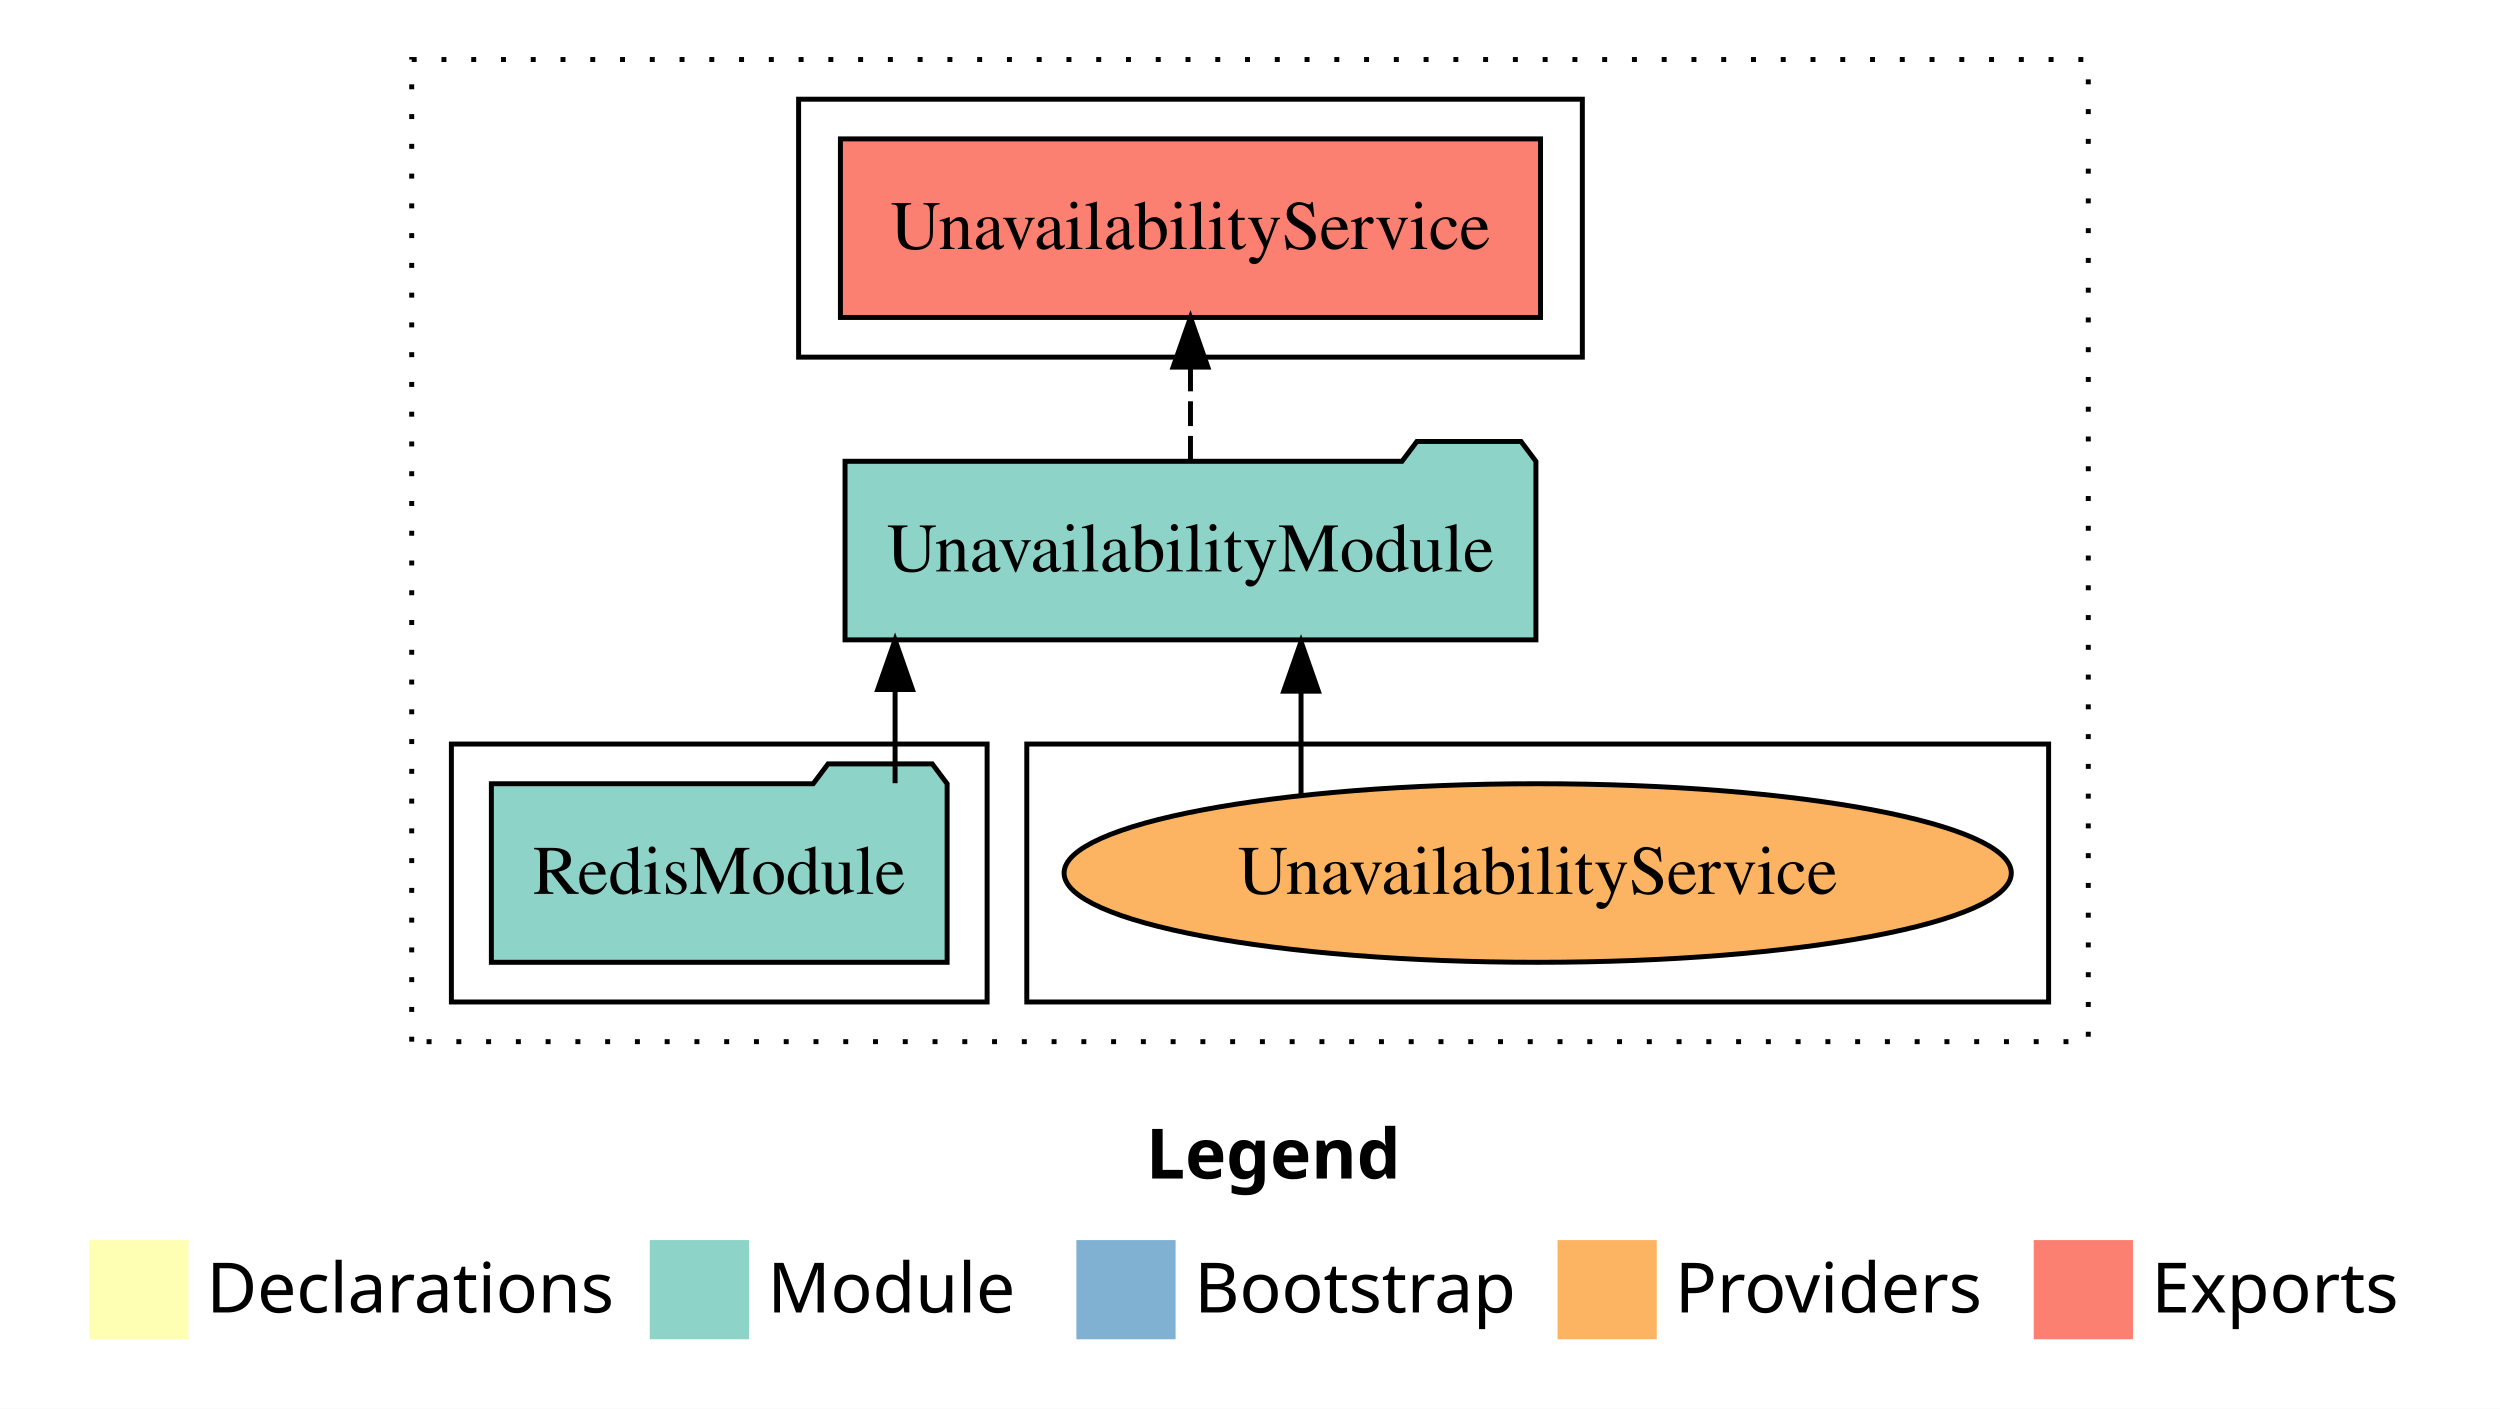
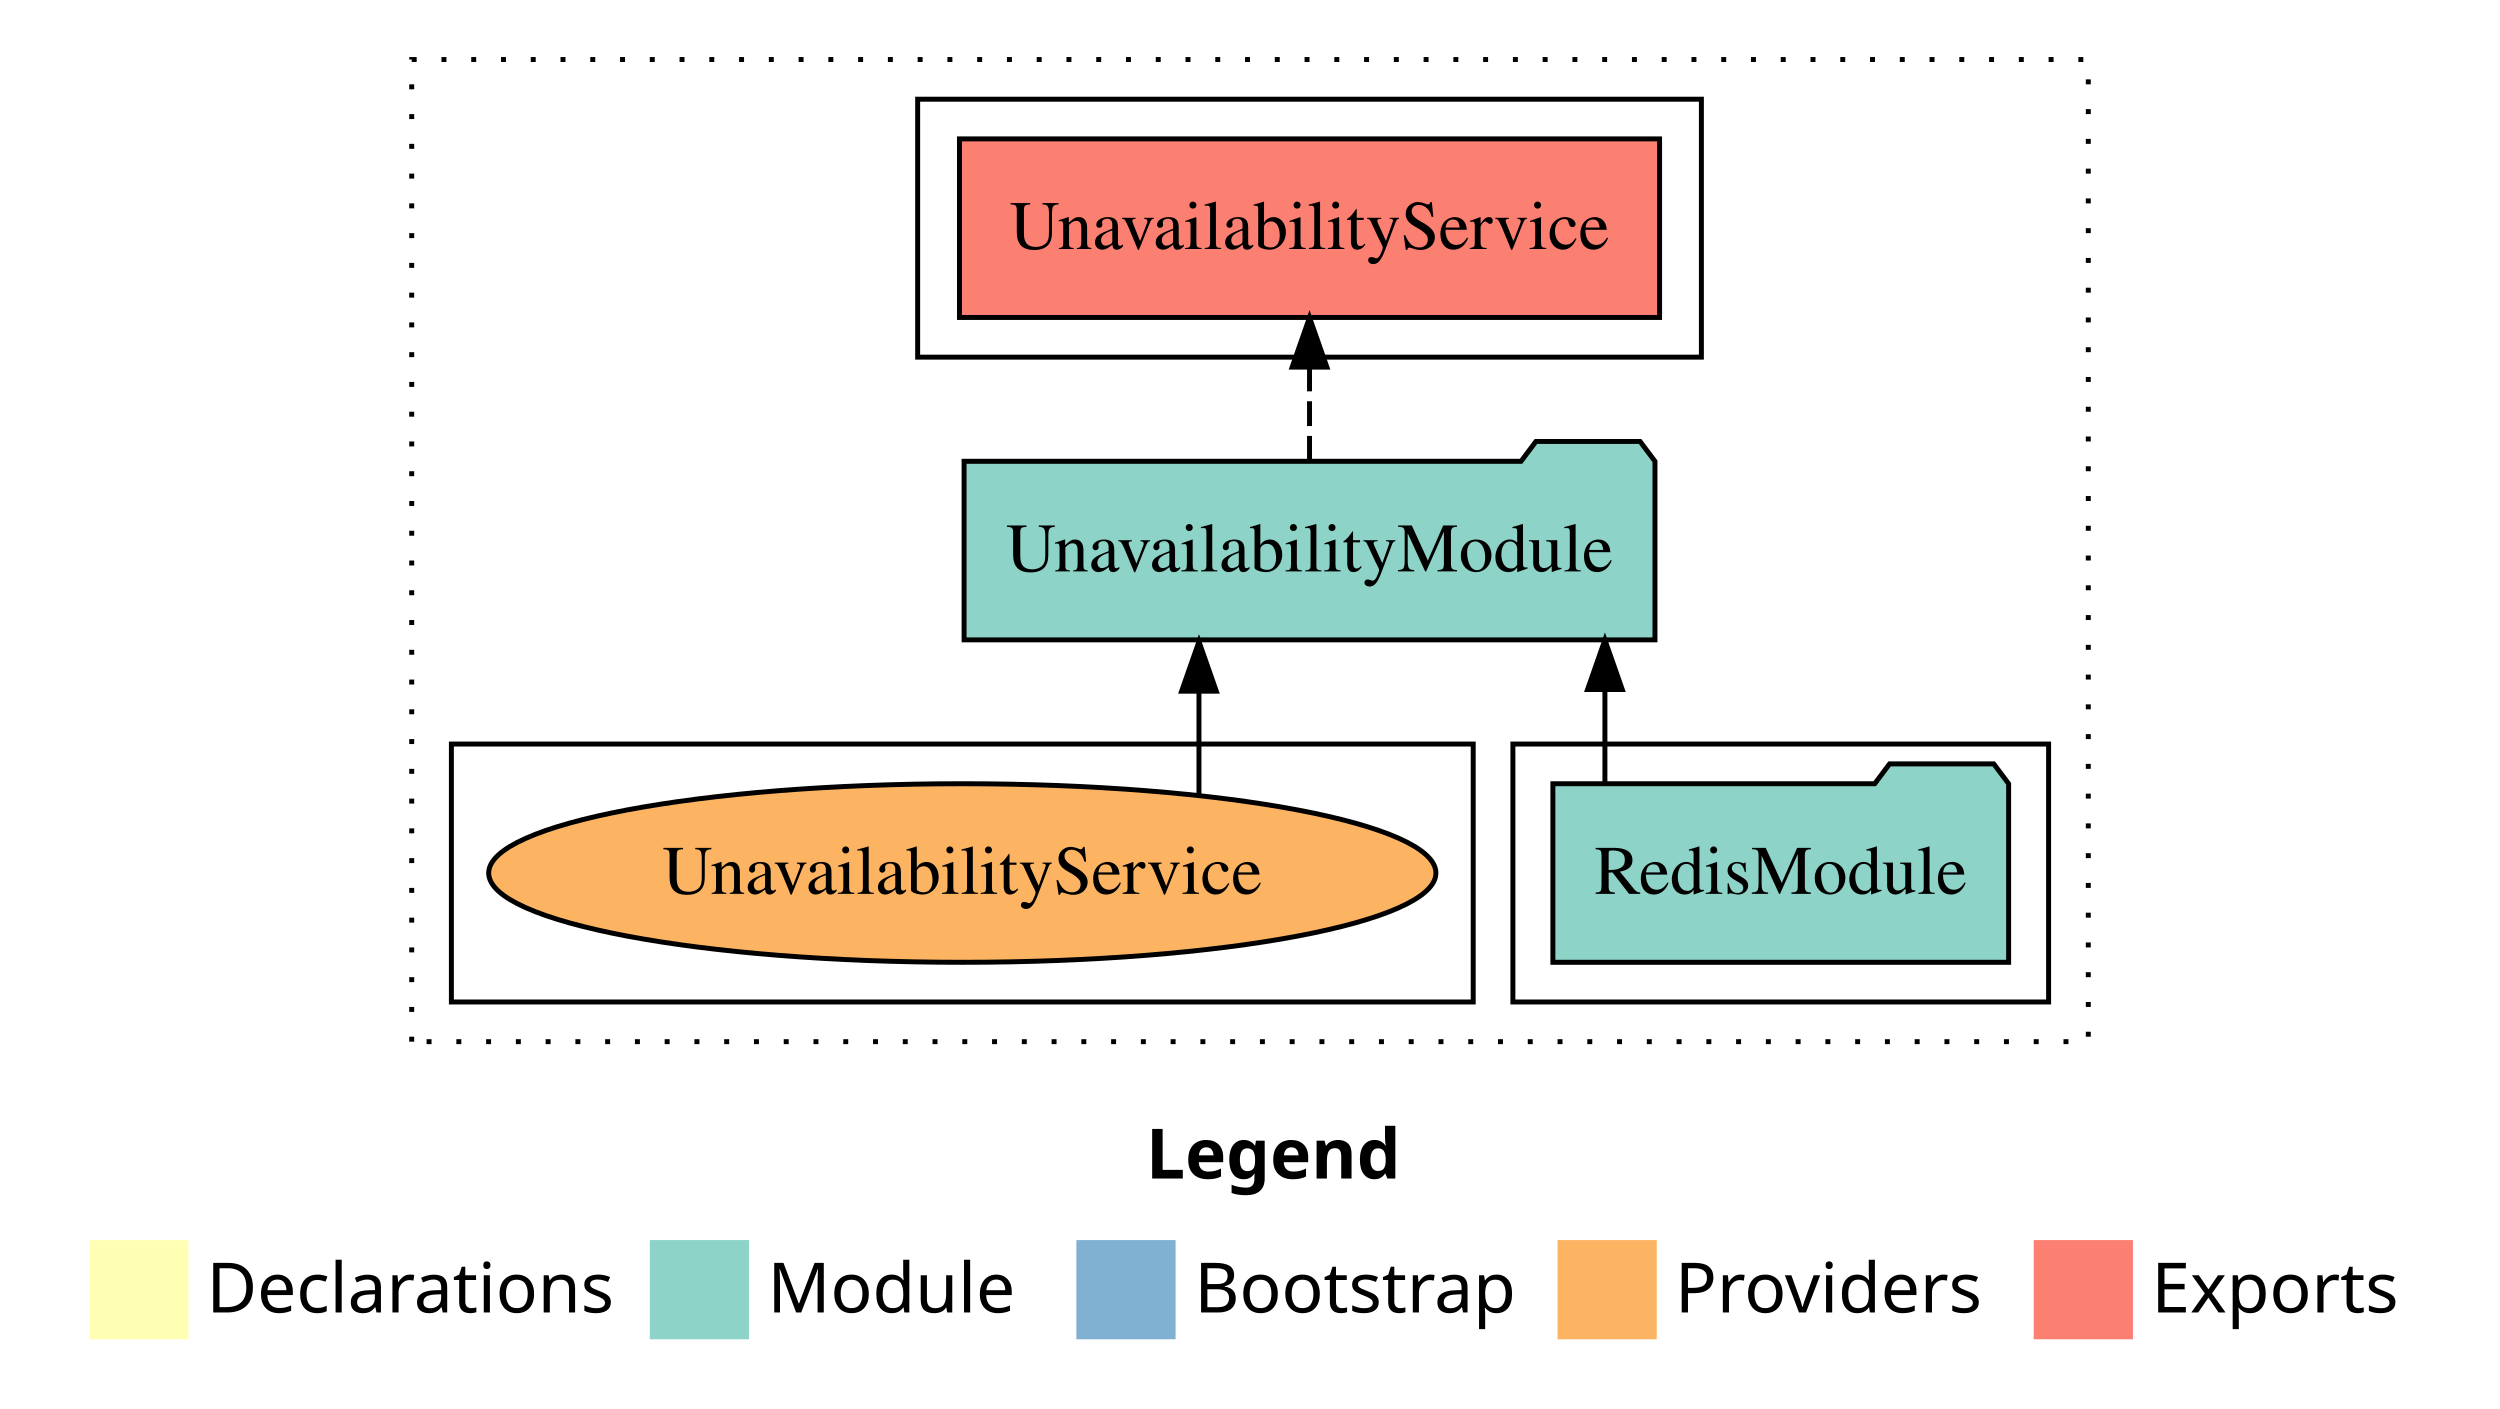
<svg xmlns="http://www.w3.org/2000/svg" width="504pt" height="284pt" viewBox="0.00 0.00 504.00 284.00">
  <g id="graph0" class="graph" transform="scale(1 1) rotate(0) translate(4 280)">
    <polygon fill="white" stroke="transparent" points="-4,4 -4,-280 500,-280 500,4 -4,4" />
    <text text-anchor="start" x="227.01" y="-42.4" font-family="sans-serif" font-weight="bold" font-size="14.00">Legend</text>
    <polygon fill="#ffffb3" stroke="transparent" points="14,-10 14,-30 34,-30 34,-10 14,-10" />
    <text text-anchor="start" x="37.63" y="-15.4" font-family="sans-serif" font-size="14.00">  Declarations</text>
    <polygon fill="#8dd3c7" stroke="transparent" points="127,-10 127,-30 147,-30 147,-10 127,-10" />
    <text text-anchor="start" x="150.73" y="-15.4" font-family="sans-serif" font-size="14.00">  Module</text>
    <polygon fill="#80b1d3" stroke="transparent" points="213,-10 213,-30 233,-30 233,-10 213,-10" />
    <text text-anchor="start" x="236.78" y="-15.4" font-family="sans-serif" font-size="14.00">  Bootstrap</text>
    <polygon fill="#fdb462" stroke="transparent" points="310,-10 310,-30 330,-30 330,-10 310,-10" />
    <text text-anchor="start" x="333.67" y="-15.4" font-family="sans-serif" font-size="14.00">  Providers</text>
    <polygon fill="#fb8072" stroke="transparent" points="406,-10 406,-30 426,-30 426,-10 406,-10" />
    <text text-anchor="start" x="429.73" y="-15.4" font-family="sans-serif" font-size="14.00">  Exports</text>
    <g id="clust1" class="cluster">
      <polygon fill="none" stroke="black" stroke-dasharray="1,5" points="79,-70 79,-268 417,-268 417,-70 79,-70" />
    </g>
-     <g id="clust6" class="cluster">
-       <polygon fill="none" stroke="black" points="203,-78 203,-130 409,-130 409,-78 203,-78" />
+     <g id="clust3" class="cluster">
+       <polygon fill="none" stroke="black" points="301,-78 301,-130 409,-130 409,-78 301,-78" />
    </g>
    <g id="clust4" class="cluster">
-       <polygon fill="none" stroke="black" points="157,-208 157,-260 315,-260 315,-208 157,-208" />
+       <polygon fill="none" stroke="black" points="181,-208 181,-260 339,-260 339,-208 181,-208" />
    </g>
-     <g id="clust3" class="cluster">
-       <polygon fill="none" stroke="black" points="87,-78 87,-130 195,-130 195,-78 87,-78" />
+     <g id="clust6" class="cluster">
+       <polygon fill="none" stroke="black" points="87,-78 87,-130 293,-130 293,-78 87,-78" />
    </g>
    <g id="node1" class="node">
-       <polygon fill="#8dd3c7" stroke="black" points="186.94,-122 183.94,-126 162.94,-126 159.94,-122 95.06,-122 95.06,-86 186.94,-86 186.94,-122" />
-       <text text-anchor="middle" x="141" y="-99.8" font-family="Times,serif" font-size="14.00">RedisModule</text>
+       <polygon fill="#8dd3c7" stroke="black" points="400.94,-122 397.94,-126 376.94,-126 373.94,-122 309.06,-122 309.06,-86 400.94,-86 400.94,-122" />
+       <text text-anchor="middle" x="355" y="-99.8" font-family="Times,serif" font-size="14.00">RedisModule</text>
    </g>
    <g id="node2" class="node">
-       <polygon fill="#8dd3c7" stroke="black" points="305.64,-187 302.64,-191 281.64,-191 278.64,-187 166.36,-187 166.36,-151 305.64,-151 305.64,-187" />
-       <text text-anchor="middle" x="236" y="-164.8" font-family="Times,serif" font-size="14.00">UnavailabilityModule</text>
+       <polygon fill="#8dd3c7" stroke="black" points="329.64,-187 326.64,-191 305.64,-191 302.64,-187 190.36,-187 190.36,-151 329.64,-151 329.64,-187" />
+       <text text-anchor="middle" x="260" y="-164.8" font-family="Times,serif" font-size="14.00">UnavailabilityModule</text>
    </g>
    <g id="edge1" class="edge">
-       <path fill="none" stroke="black" d="M176.45,-122.11C176.45,-122.11 176.45,-140.99 176.45,-140.99" />
-       <polygon fill="black" stroke="black" points="172.95,-140.99 176.45,-150.99 179.95,-140.99 172.95,-140.99" />
+       <path fill="none" stroke="black" d="M319.55,-122.11C319.55,-122.11 319.55,-140.99 319.55,-140.99" />
+       <polygon fill="black" stroke="black" points="316.05,-140.99 319.55,-150.99 323.05,-140.99 316.05,-140.99" />
    </g>
    <g id="node3" class="node">
-       <polygon fill="#fb8072" stroke="black" points="306.57,-252 165.43,-252 165.43,-216 306.57,-216 306.57,-252" />
-       <text text-anchor="middle" x="236" y="-229.8" font-family="Times,serif" font-size="14.00">UnavailabilityService </text>
+       <polygon fill="#fb8072" stroke="black" points="330.57,-252 189.43,-252 189.43,-216 330.57,-216 330.57,-252" />
+       <text text-anchor="middle" x="260" y="-229.8" font-family="Times,serif" font-size="14.00">UnavailabilityService </text>
    </g>
    <g id="edge2" class="edge">
-       <path fill="none" stroke="black" stroke-dasharray="5,2" d="M236,-187.11C236,-187.11 236,-205.99 236,-205.99" />
-       <polygon fill="black" stroke="black" points="232.5,-205.99 236,-215.99 239.5,-205.99 232.5,-205.99" />
+       <path fill="none" stroke="black" stroke-dasharray="5,2" d="M260,-187.11C260,-187.11 260,-205.99 260,-205.99" />
+       <polygon fill="black" stroke="black" points="256.5,-205.99 260,-215.99 263.5,-205.99 256.5,-205.99" />
    </g>
    <g id="node4" class="node">
-       <ellipse fill="#fdb462" stroke="black" cx="306" cy="-104" rx="95.48" ry="18" />
-       <text text-anchor="middle" x="306" y="-99.8" font-family="Times,serif" font-size="14.00">UnavailabilityService</text>
+       <ellipse fill="#fdb462" stroke="black" cx="190" cy="-104" rx="95.48" ry="18" />
+       <text text-anchor="middle" x="190" y="-99.8" font-family="Times,serif" font-size="14.00">UnavailabilityService</text>
    </g>
    <g id="edge3" class="edge">
-       <path fill="none" stroke="black" d="M258.29,-119.73C258.29,-119.73 258.29,-140.65 258.29,-140.65" />
-       <polygon fill="black" stroke="black" points="254.79,-140.65 258.29,-150.65 261.79,-140.65 254.79,-140.65" />
+       <path fill="none" stroke="black" d="M237.71,-119.73C237.71,-119.73 237.71,-140.65 237.71,-140.65" />
+       <polygon fill="black" stroke="black" points="234.21,-140.65 237.71,-150.65 241.21,-140.65 234.21,-140.65" />
    </g>
  </g>
</svg>
